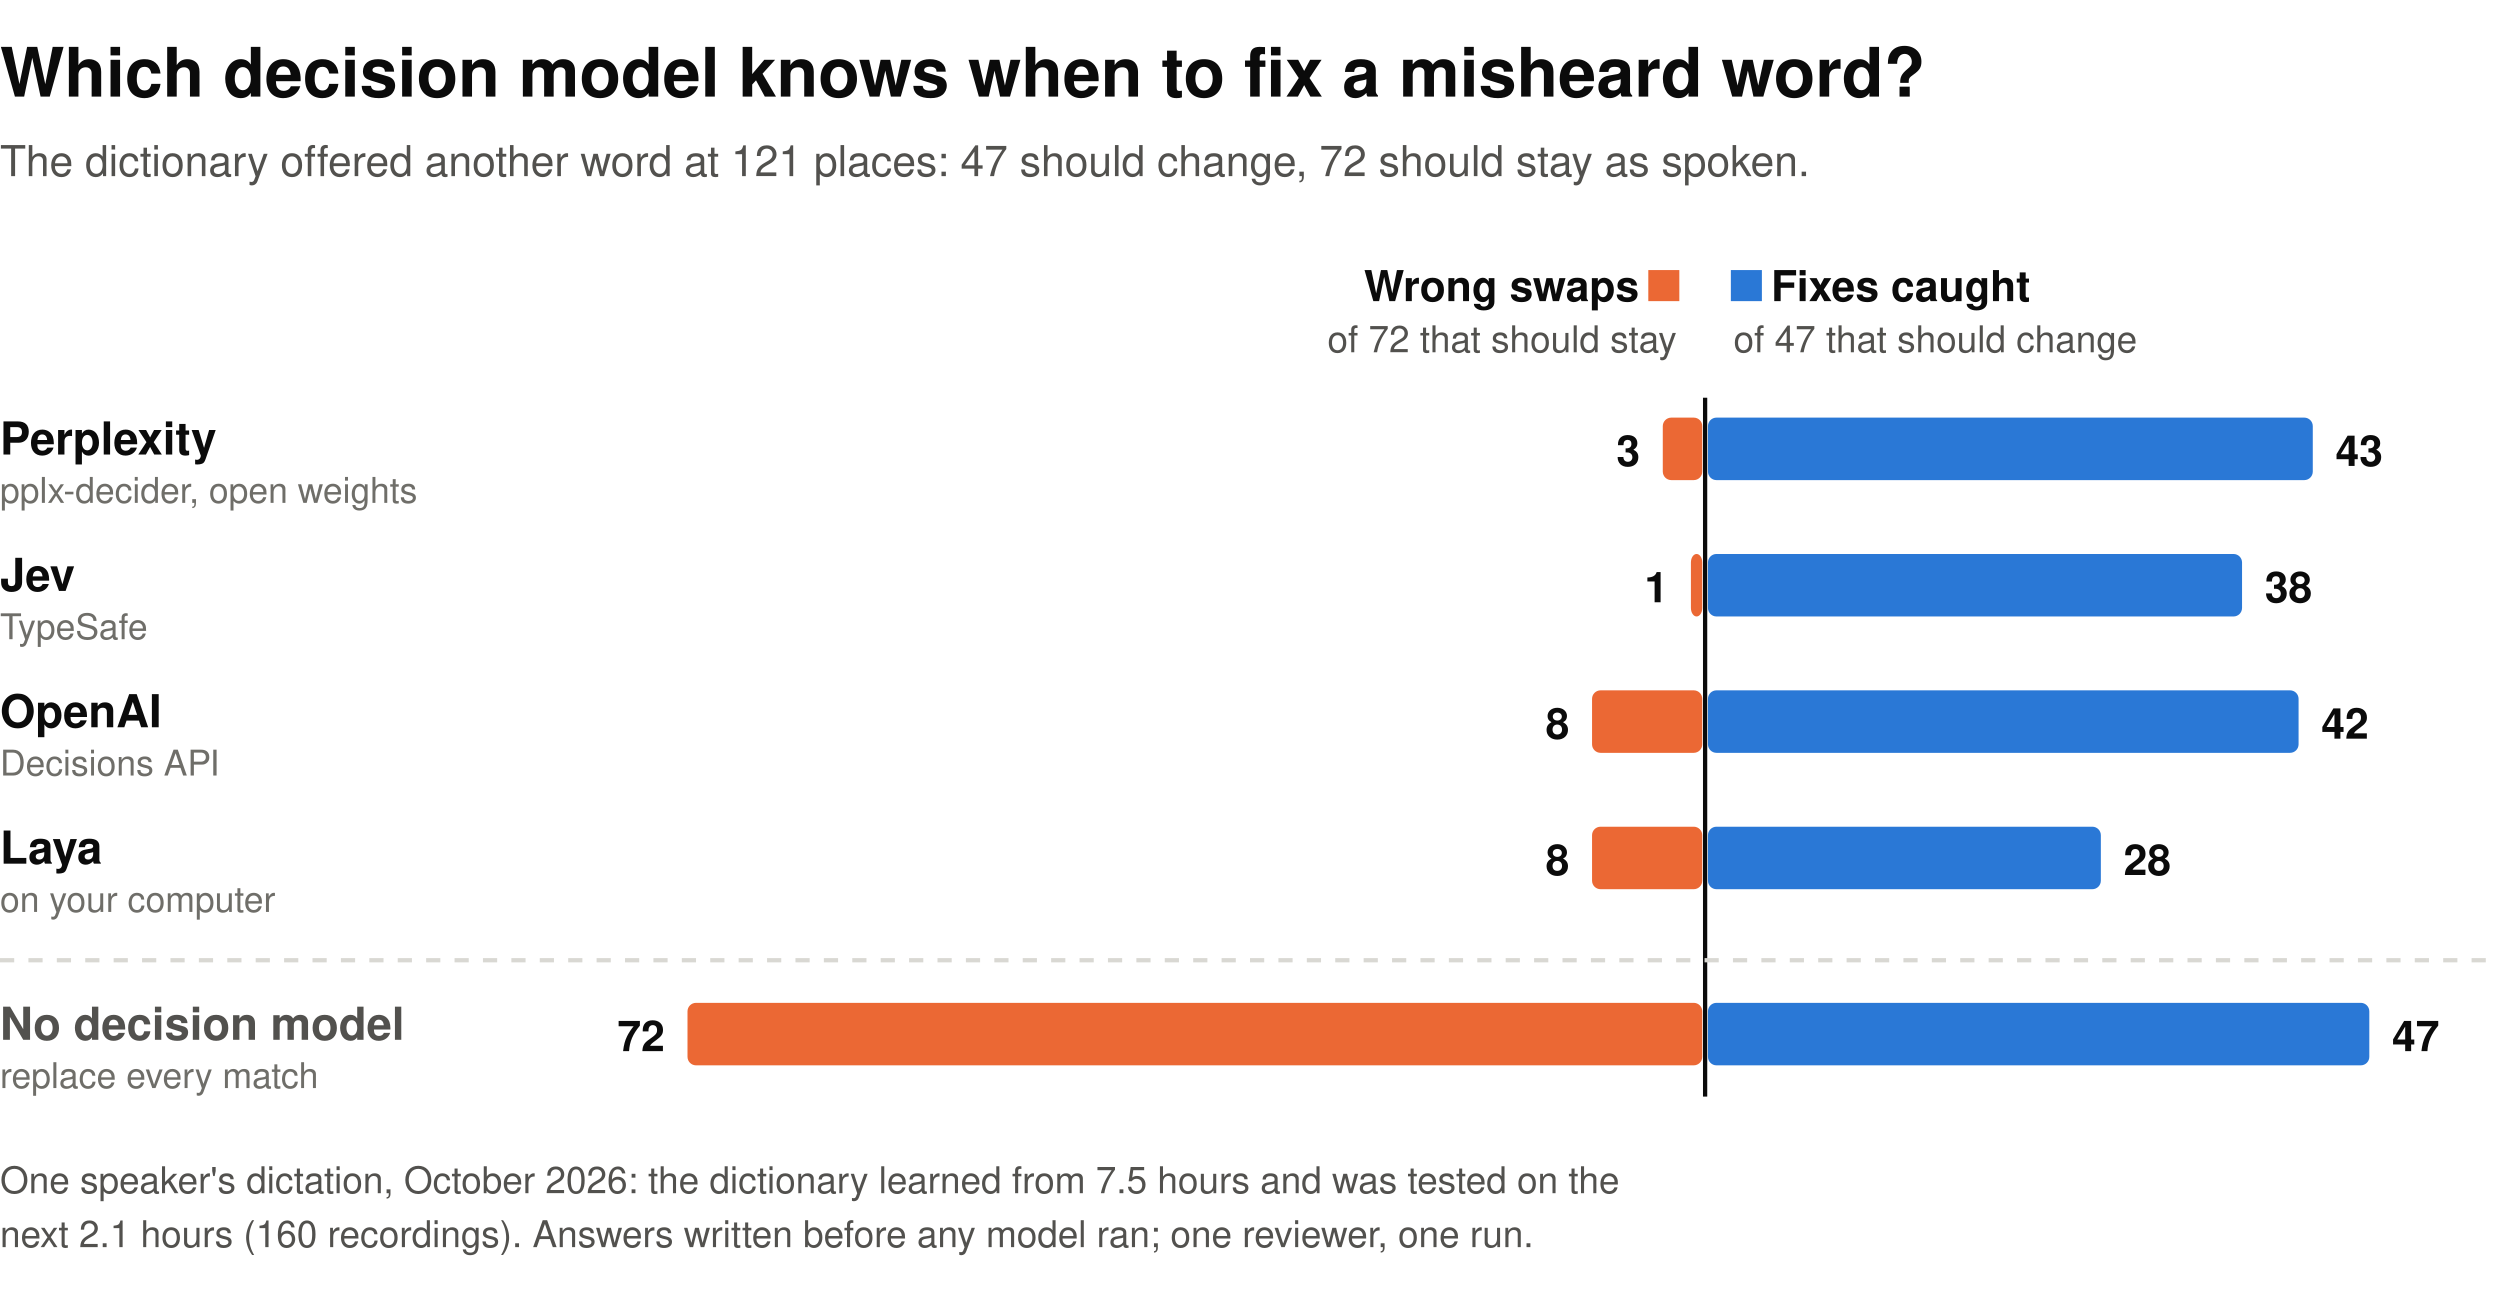
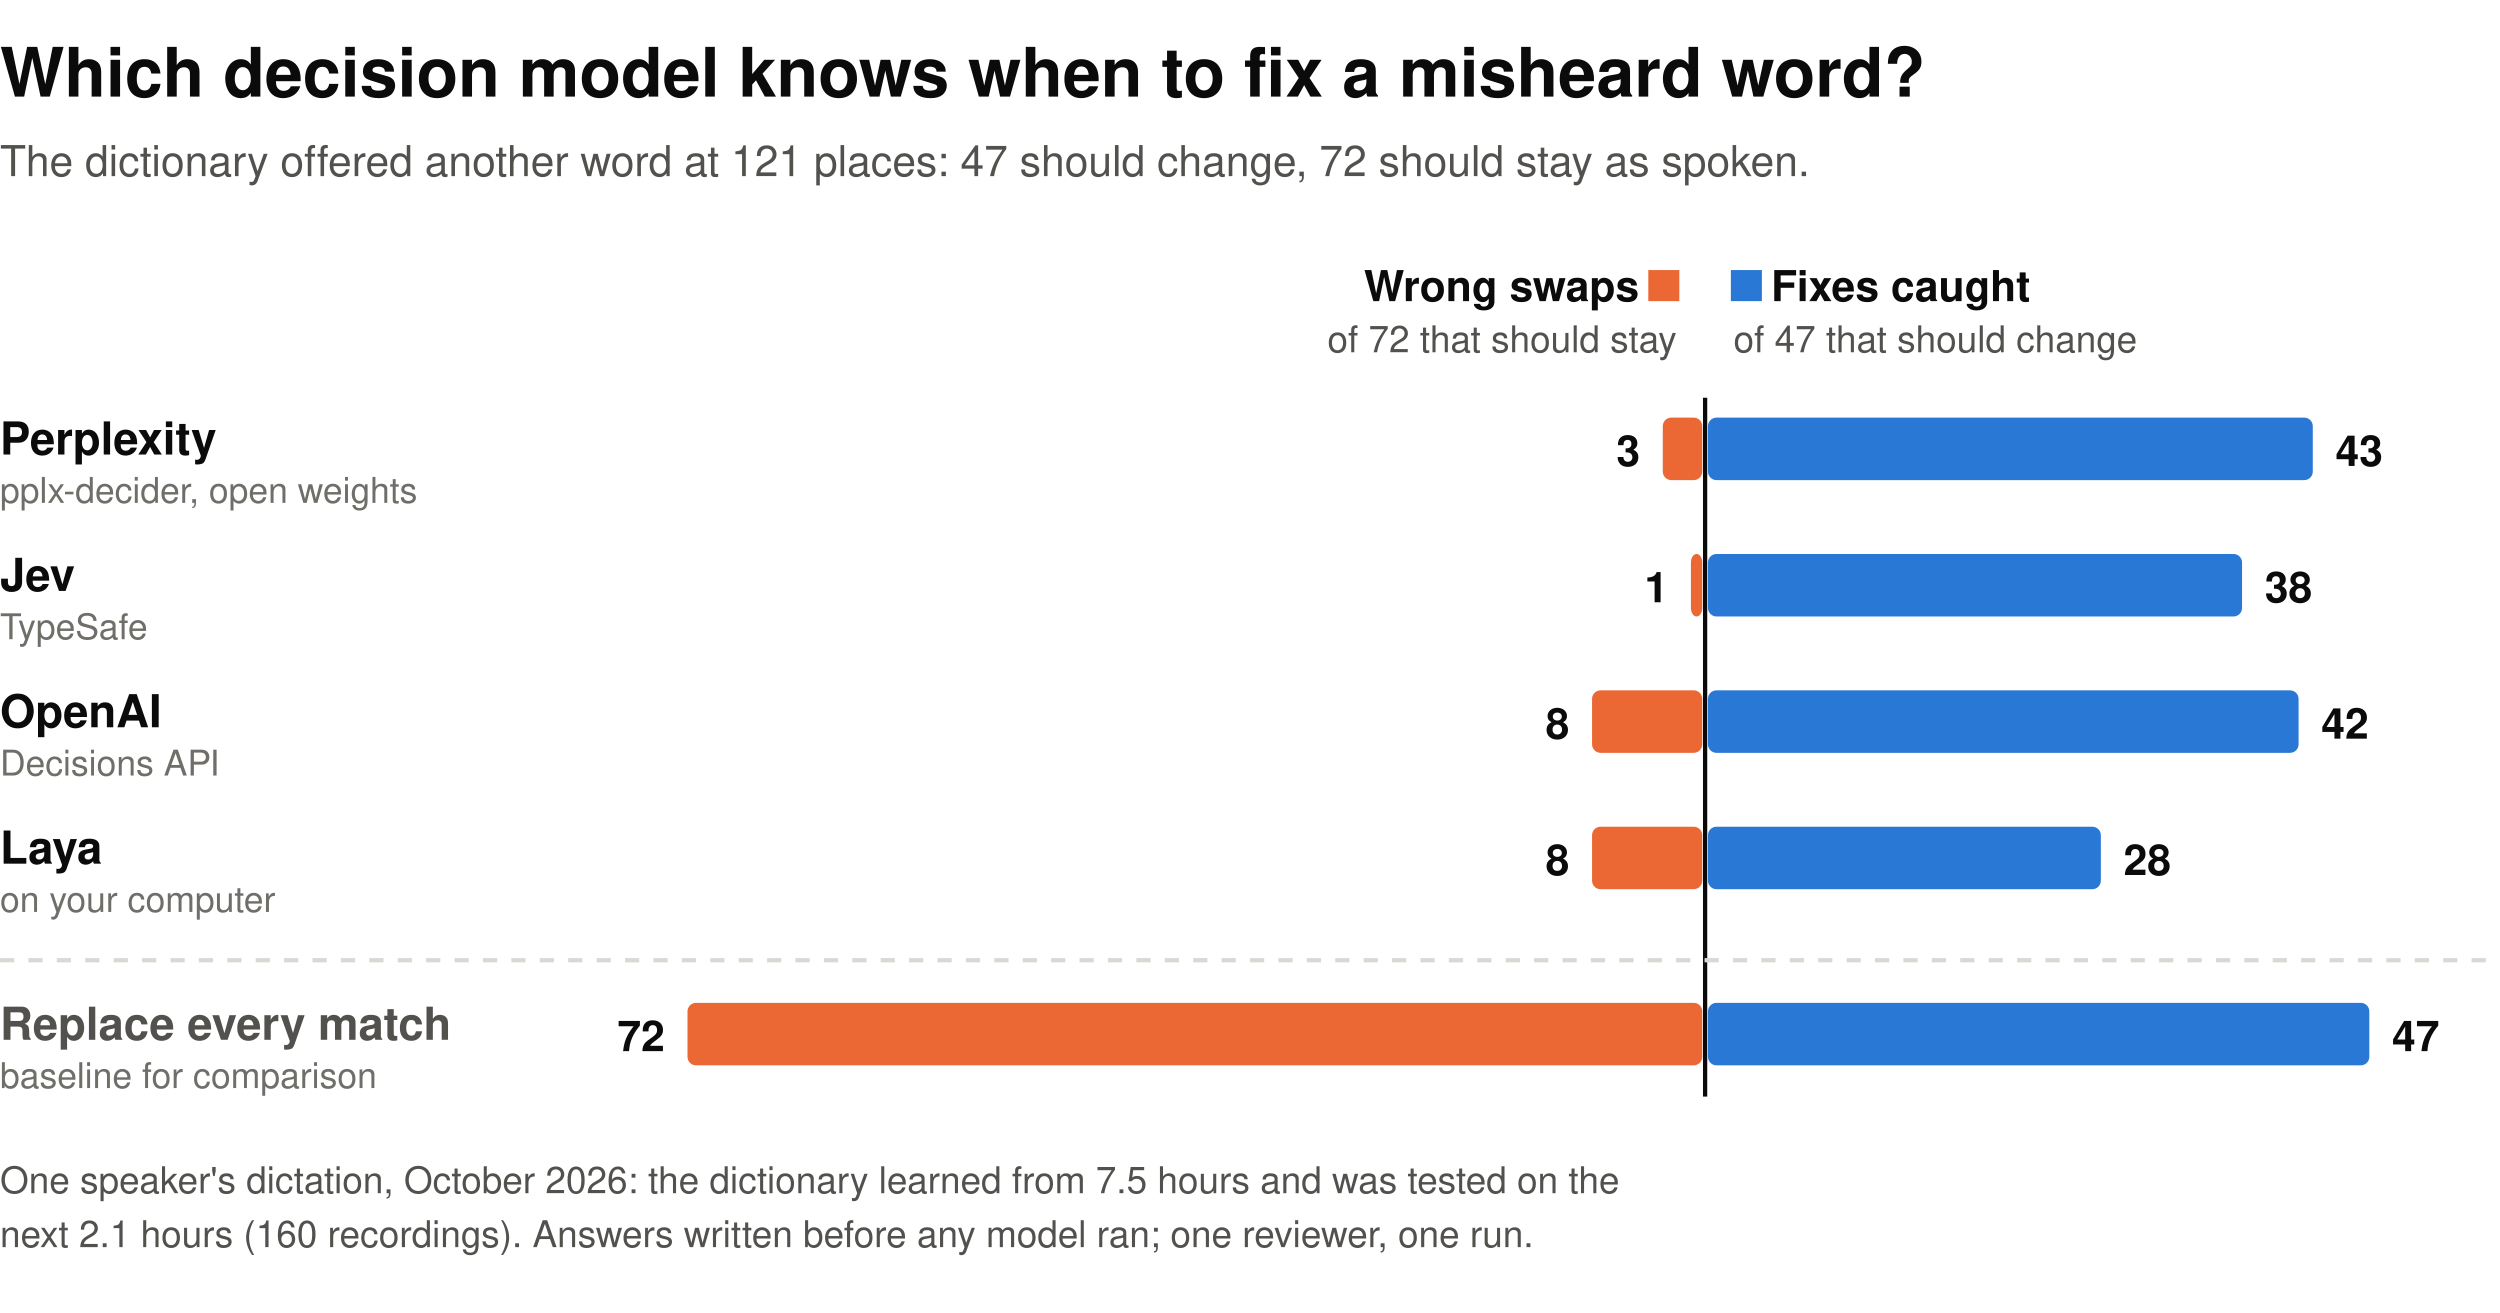
<svg xmlns="http://www.w3.org/2000/svg" viewBox="0 0 880 462" width="880" height="462" font-family="-apple-system, BlinkMacSystemFont, 'Segoe UI', Helvetica, Arial, sans-serif" role="img" aria-labelledby="t d">
  <line x1="600.2" x2="600.2" y1="140" y2="386" stroke="#0b0b0b" stroke-width="1.5" />
  <text x="0" y="34" font-size="24" font-weight="700" fill="#0b0b0b">Which decision model knows when to fix a misheard word?</text>
  <text x="0" y="62" font-size="15" fill="#52514e">The dictionary offered another word at 121 places: 47 should change, 72 should stay as spoken.</text>
  <text x="590.2" y="106" font-size="15" font-weight="700" text-anchor="end" fill="#0b0b0b">Wrong swaps <tspan fill="#eb6834">■</tspan>
  </text>
  <text x="610.2" y="106" font-size="15" font-weight="700" fill="#0b0b0b">
    <tspan fill="#2a78d6">■</tspan> Fixes caught</text>
  <text x="590.2" y="124" font-size="13" text-anchor="end" fill="#52514e">of 72 that should stay</text>
  <text x="610.2" y="124" font-size="13" fill="#52514e">of 47 that should change</text>
  <text x="0" y="160" font-size="16" font-weight="700" fill="#0b0b0b">Perplexity</text>
  <text x="0" y="177" font-size="12.5" fill="#6f6e69">pplx-decider, open weights</text>
  <rect x="585.3" y="147.0" width="13.9" height="22" rx="3" fill="#eb6834" />
  <rect x="601.2" y="147.0" width="212.9" height="22" rx="3" fill="#2a78d6" />
  <text x="577.3" y="164.0" font-size="15" font-weight="700" text-anchor="end" fill="#0b0b0b">3</text>
  <text x="822.1" y="164.0" font-size="15" font-weight="700" fill="#0b0b0b">43</text>
  <text x="0" y="208" font-size="16" font-weight="700" fill="#0b0b0b">Jev</text>
  <text x="0" y="225" font-size="12.5" fill="#6f6e69">TypeSafe</text>
  <rect x="595.2" y="195.0" width="4.0" height="22" rx="3" fill="#eb6834" />
  <rect x="601.2" y="195.0" width="188.0" height="22" rx="3" fill="#2a78d6" />
  <text x="587.2" y="212.0" font-size="15" font-weight="700" text-anchor="end" fill="#0b0b0b">1</text>
  <text x="797.2" y="212.0" font-size="15" font-weight="700" fill="#0b0b0b">38</text>
  <text x="0" y="256" font-size="16" font-weight="700" fill="#0b0b0b">OpenAI</text>
  <text x="0" y="273" font-size="12.5" fill="#6f6e69">Decisions API</text>
  <rect x="560.4" y="243.0" width="38.8" height="22" rx="3" fill="#eb6834" />
  <rect x="601.2" y="243.0" width="207.9" height="22" rx="3" fill="#2a78d6" />
  <text x="552.4" y="260.0" font-size="15" font-weight="700" text-anchor="end" fill="#0b0b0b">8</text>
  <text x="817.1" y="260.0" font-size="15" font-weight="700" fill="#0b0b0b">42</text>
  <text x="0" y="304" font-size="16" font-weight="700" fill="#0b0b0b">Laya</text>
  <text x="0" y="321" font-size="12.5" fill="#6f6e69">on your computer</text>
  <rect x="560.4" y="291.0" width="38.8" height="22" rx="3" fill="#eb6834" />
  <rect x="601.2" y="291.0" width="138.3" height="22" rx="3" fill="#2a78d6" />
  <text x="552.4" y="308.0" font-size="15" font-weight="700" text-anchor="end" fill="#0b0b0b">8</text>
  <text x="747.5" y="308.0" font-size="15" font-weight="700" fill="#0b0b0b">28</text>
  <line x1="0" x2="880" y1="338" y2="338" stroke="#d9d8d3" stroke-width="1.5" stroke-dasharray="5 5" />
-   <text x="0" y="366" font-size="16" font-weight="700" fill="#52514e">No decision model</text>
-   <text x="0" y="383" font-size="12.5" fill="#6f6e69">replace every match</text>
+   <text x="0" y="366" font-size="16" font-weight="700" fill="#52514e">Replace every match</text>
+   <text x="0" y="383" font-size="12.5" fill="#6f6e69">baseline for comparison</text>
  <rect x="242.0" y="353.0" width="357.2" height="22" rx="3" fill="#eb6834" />
  <rect x="601.2" y="353.0" width="232.8" height="22" rx="3" fill="#2a78d6" />
  <text x="234.0" y="370.0" font-size="15" font-weight="700" text-anchor="end" fill="#0b0b0b">72</text>
  <text x="842.0" y="370.0" font-size="15" font-weight="700" fill="#0b0b0b">47</text>
  <text x="0" y="420" font-size="13" fill="#52514e">One speaker's dictation, October 2026: the dictionary learned from 7.5 hours and was tested on the</text>
  <text x="0" y="439" font-size="13" fill="#52514e">next 2.1 hours (160 recordings). Answers written before any model ran; one reviewer, one run.</text>
</svg>
